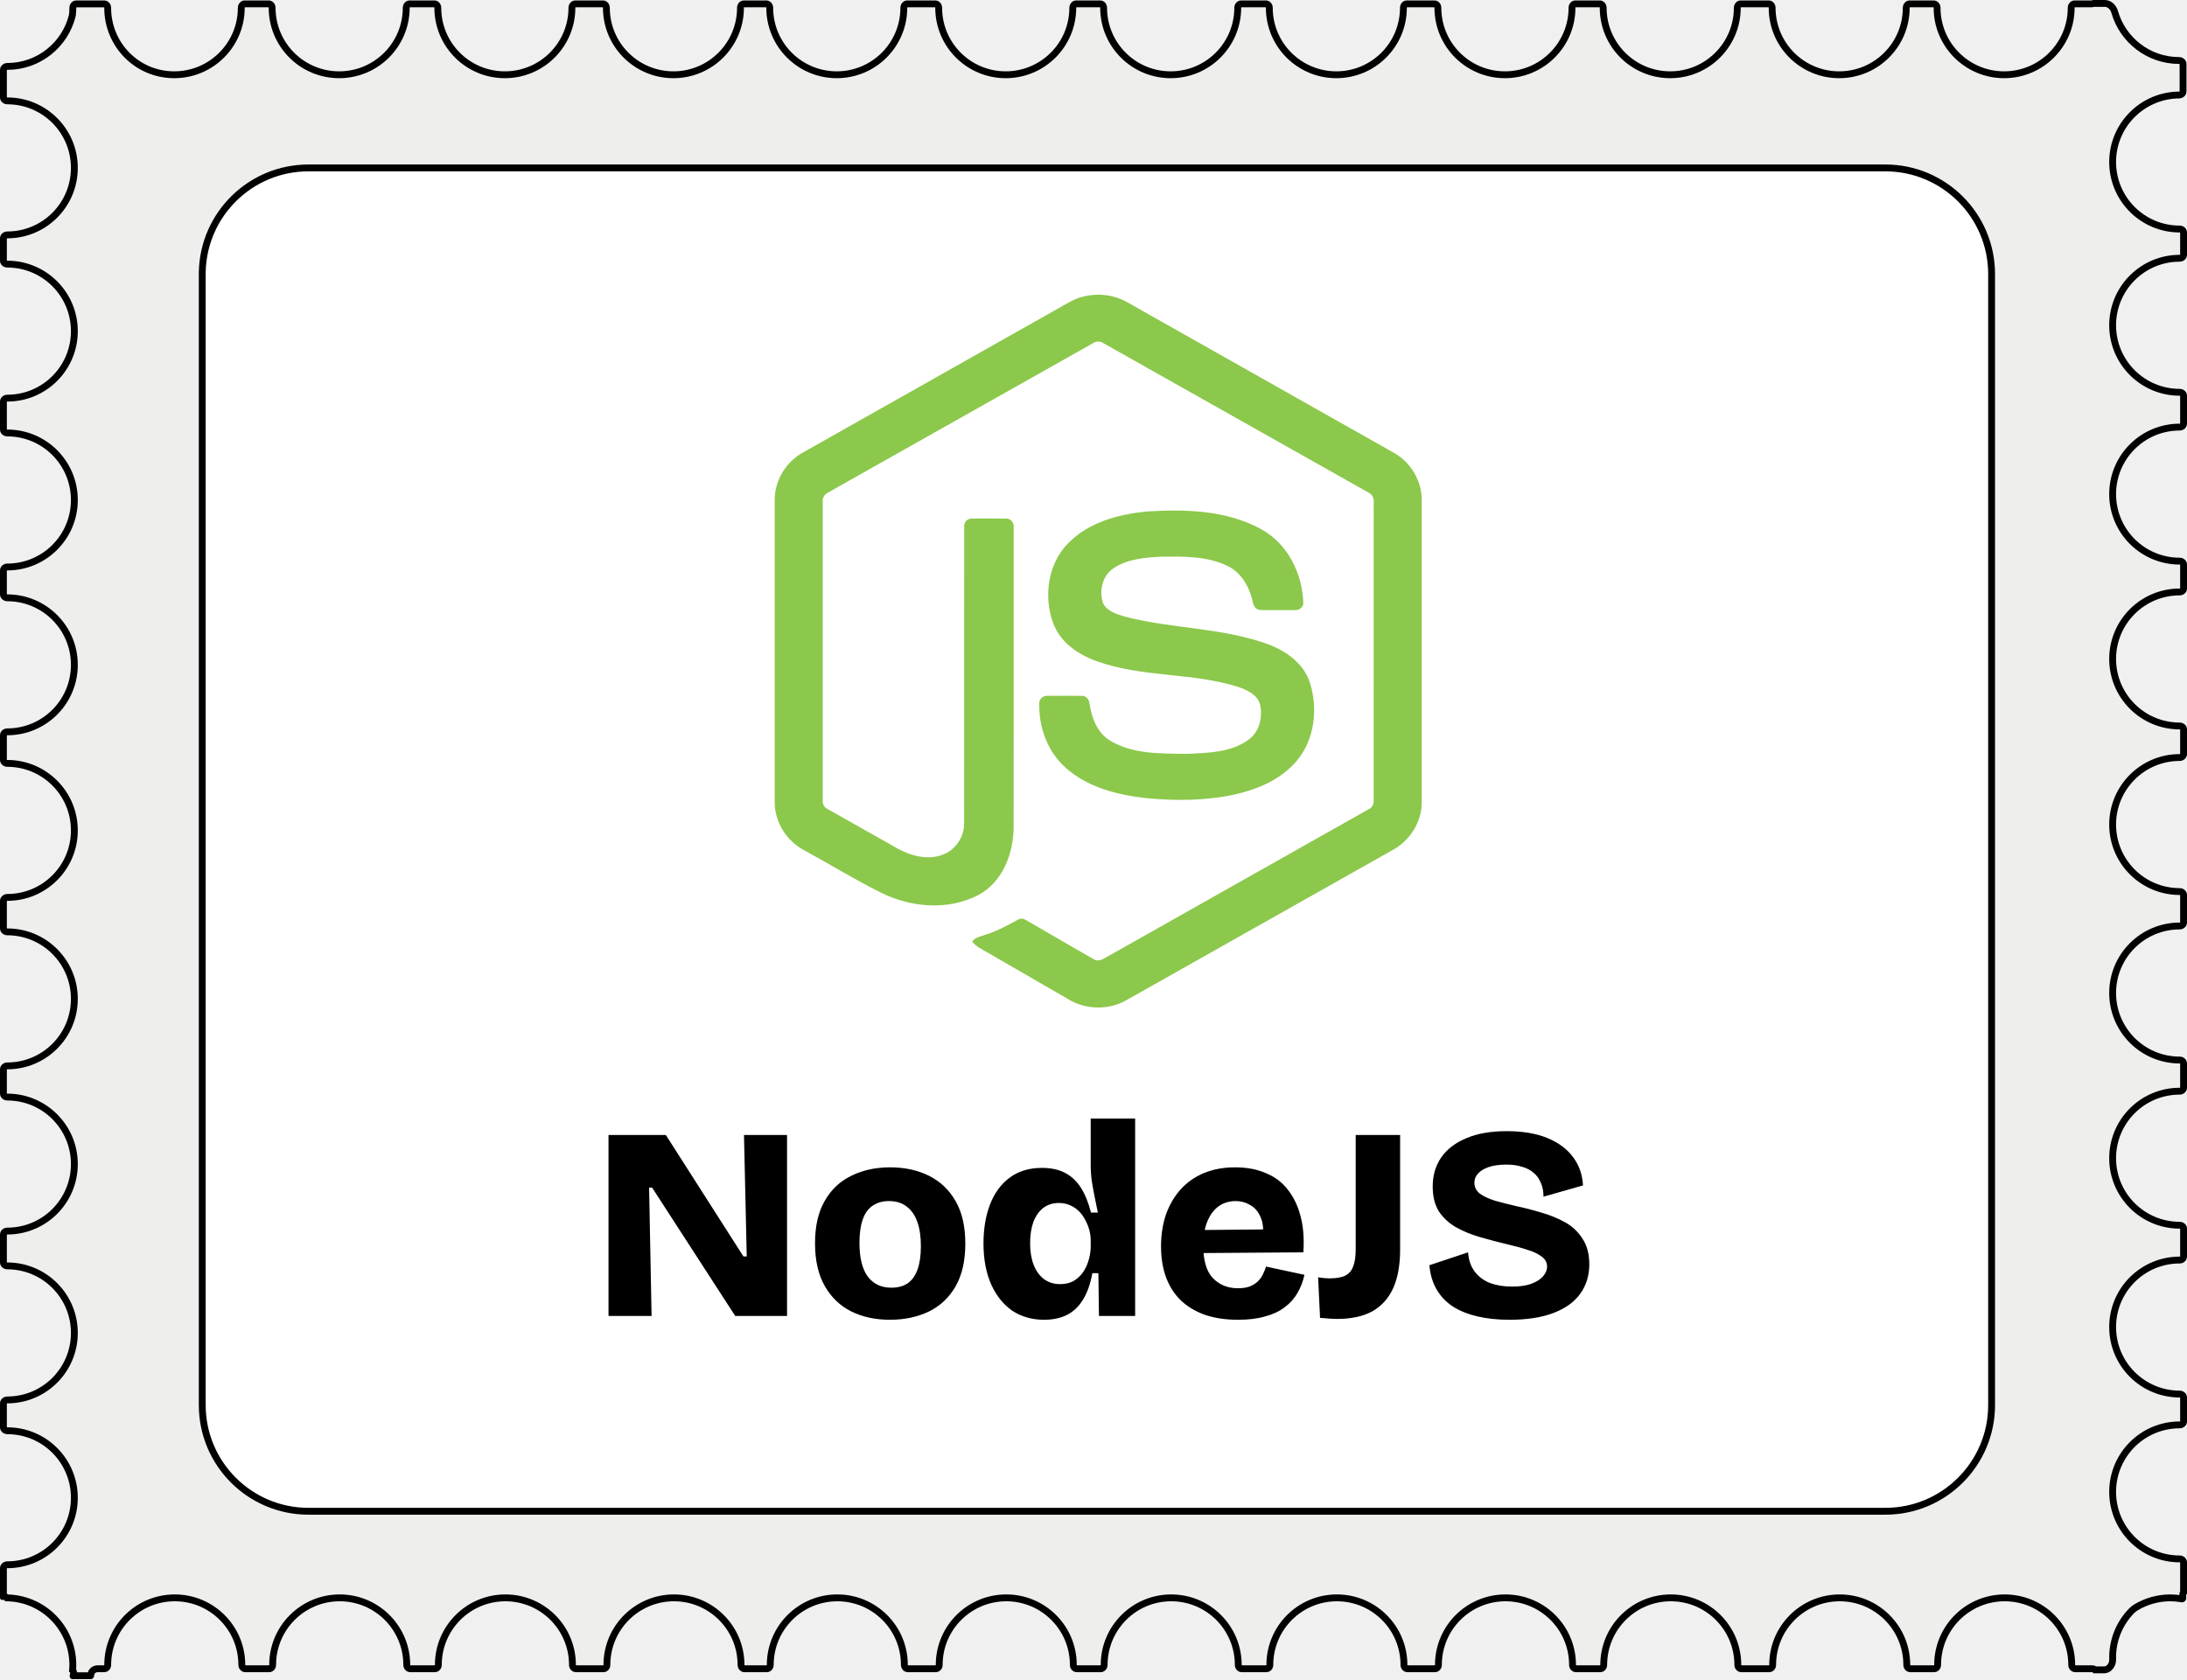
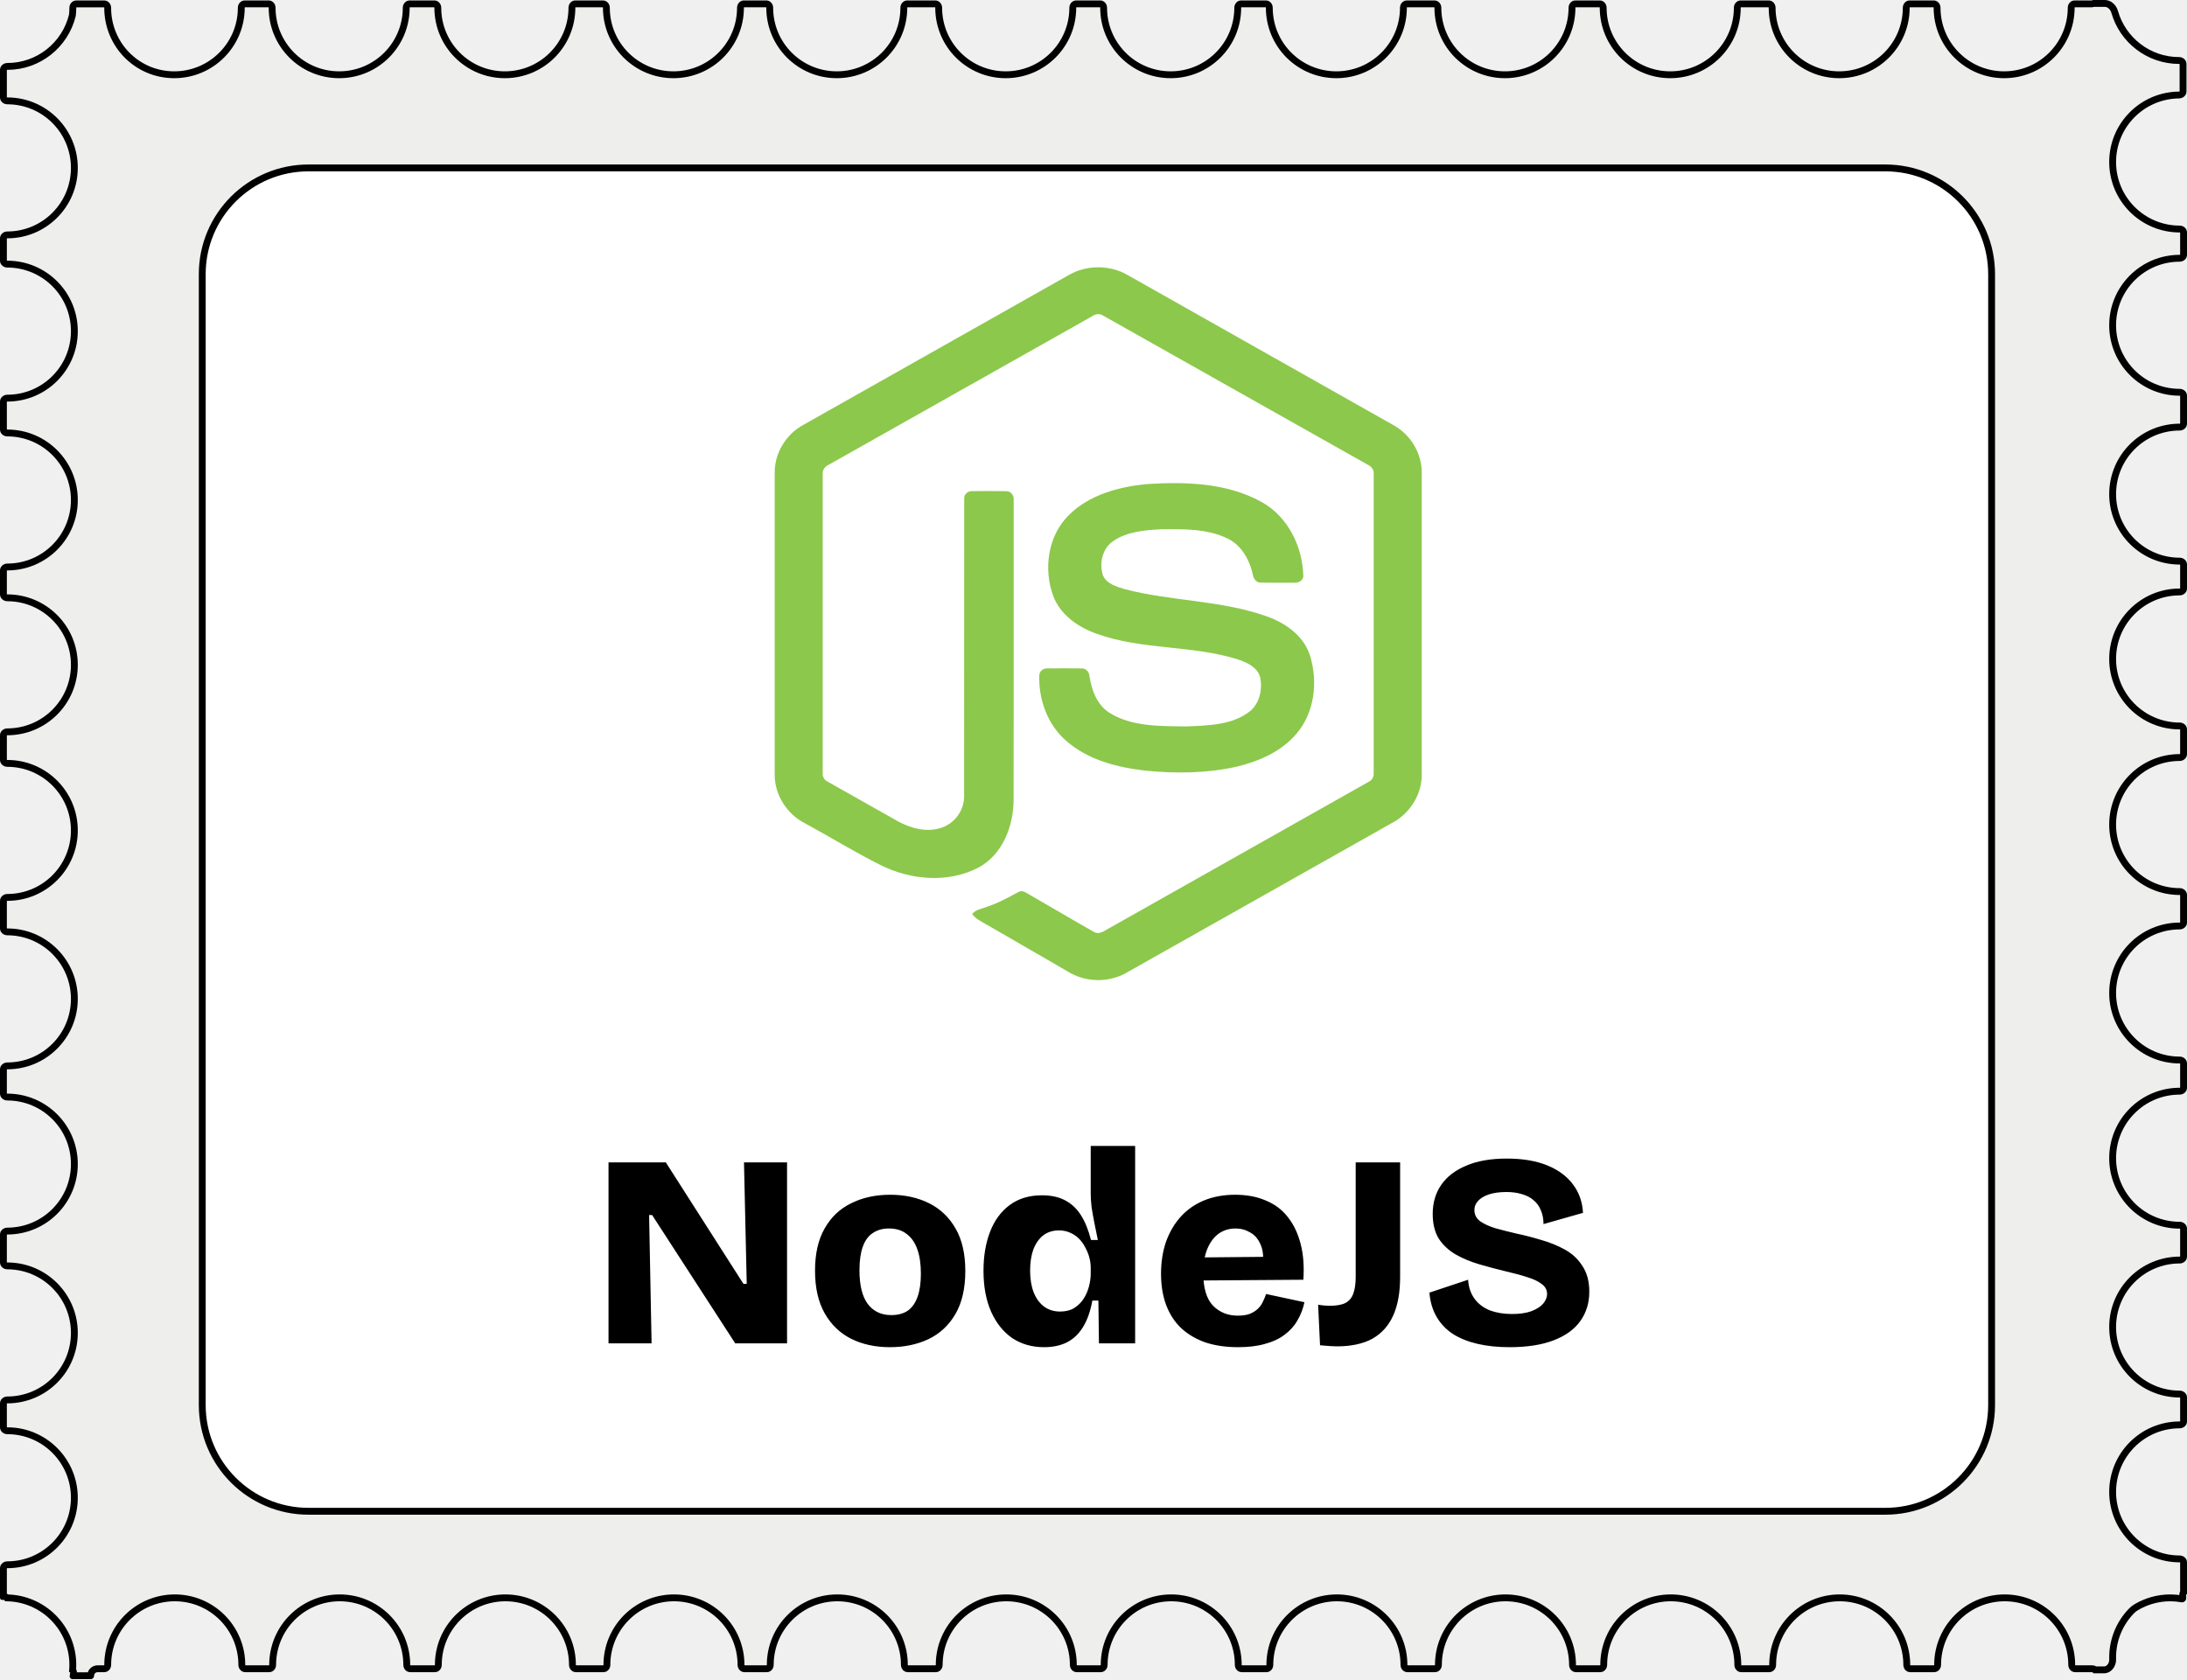
<svg xmlns="http://www.w3.org/2000/svg" width="319" height="245" viewBox="0 0 319 245" fill="none">
  <g clip-path="url(#clip0_63_37)">
    <mask id="mask0_63_37" style="mask-type:luminance" maskUnits="userSpaceOnUse" x="0" y="0" width="319" height="245">
      <path d="M317.857 14.353C318.427 14.353 318.923 13.919 318.923 13.348V9.332C318.923 8.762 318.427 8.328 317.857 8.328C313.612 8.328 310.035 5.479 308.929 1.593C308.676 0.706 307.922 0 306.999 0H305.234C305.216 0 305.201 0.014 305.201 0.032C305.201 0.05 305.187 0.064 305.169 0.064H302.612C302.041 0.064 301.608 0.56 301.608 1.13C301.608 6.252 297.455 10.408 292.327 10.408C287.199 10.408 283.046 6.257 283.046 1.13C283.046 0.56 282.612 0.064 282.043 0.064H278.552C277.982 0.064 277.548 0.56 277.548 1.13C277.548 6.252 273.396 10.408 268.268 10.408C263.14 10.408 258.987 6.257 258.987 1.13C258.987 0.56 258.553 0.064 257.983 0.064H253.908C253.338 0.064 252.905 0.56 252.905 1.13C252.905 6.252 248.752 10.408 243.624 10.408C238.496 10.408 234.343 6.257 234.343 1.13C234.343 0.56 233.909 0.064 233.339 0.064H229.797C229.227 0.064 228.794 0.56 228.794 1.13C228.794 6.252 224.641 10.408 219.513 10.408C214.385 10.408 210.232 6.257 210.232 1.13C210.232 0.56 209.798 0.064 209.228 0.064H205.209C204.639 0.064 204.206 0.56 204.206 1.13C204.206 6.252 200.053 10.408 194.925 10.408C189.797 10.408 185.644 6.257 185.644 1.13C185.644 0.56 185.21 0.064 184.64 0.064H181.042C180.472 0.064 180.039 0.56 180.039 1.13C180.039 6.252 175.886 10.408 170.758 10.408C165.63 10.408 161.477 6.257 161.477 1.13C161.477 0.56 161.043 0.064 160.474 0.064H156.983C156.413 0.064 155.979 0.56 155.979 1.13C155.979 6.252 151.827 10.408 146.699 10.408C141.57 10.408 137.418 6.257 137.418 1.13C137.418 0.56 136.984 0.064 136.414 0.064H132.339C131.769 0.064 131.335 0.56 131.335 1.13C131.335 6.252 127.183 10.408 122.055 10.408C116.927 10.408 112.774 6.257 112.774 1.13C112.774 0.56 112.34 0.064 111.77 0.064H108.512C107.942 0.064 107.508 0.56 107.508 1.13C107.508 6.252 103.356 10.408 98.228 10.408C93.099 10.408 88.947 6.257 88.947 1.13C88.947 0.56 88.513 0.064 87.943 0.064H83.924C83.354 0.064 82.92 0.56 82.92 1.13C82.92 6.252 78.768 10.408 73.639 10.408C68.511 10.408 64.359 6.257 64.359 1.13C64.359 0.56 63.925 0.064 63.355 0.064H59.757C59.187 0.064 58.753 0.56 58.753 1.13C58.753 6.252 54.601 10.408 49.473 10.408C44.344 10.408 40.192 6.257 40.192 1.13C40.192 0.56 39.758 0.064 39.188 0.064H35.698C35.128 0.064 34.694 0.56 34.694 1.13C34.694 6.252 30.542 10.408 25.413 10.408C20.285 10.408 16.206 6.261 16.206 1.134C16.206 0.565 15.772 0.069 15.202 0.069H11.127C10.557 0.069 10.123 0.564 10.123 1.134C10.123 1.495 10.102 1.818 10.063 2.153C9.061 6.192 5.416 9.192 1.066 9.192C0.496 9.192 0 9.626 0 10.196V14.212C0 14.783 0.496 15.216 1.066 15.216C6.19 15.216 10.347 19.367 10.347 24.494C10.347 29.62 6.194 33.772 1.066 33.772C0.496 33.772 0 34.206 0 34.776V38.032C0 38.602 0.496 39.036 1.066 39.036C6.19 39.036 10.347 43.187 10.347 48.313C10.347 53.44 6.194 57.591 1.066 57.591C0.496 57.591 0 58.025 0 58.595V62.667C0 63.238 0.496 63.672 1.066 63.672C6.19 63.672 10.347 67.823 10.347 72.949C10.347 78.076 6.194 82.227 1.066 82.227C0.496 82.227 0 82.661 0 83.231V86.719C0 87.289 0.496 87.723 1.066 87.723C6.19 87.723 10.347 91.874 10.347 97.001C10.347 102.127 6.194 106.278 1.066 106.278C0.496 106.278 0 106.712 0 107.282V110.878C0 111.448 0.496 111.882 1.066 111.882C6.19 111.882 10.347 116.033 10.347 121.159C10.347 126.286 6.194 130.437 1.066 130.437C0.496 130.437 0 130.871 0 131.441V135.457C0 136.028 0.496 136.462 1.066 136.462C6.19 136.462 10.347 140.613 10.347 145.739C10.347 150.866 6.194 155.017 1.066 155.017C0.496 155.017 0 155.451 0 156.021V159.56C0 160.131 0.496 160.565 1.066 160.565C6.19 160.565 10.347 164.716 10.347 169.842C10.347 174.969 6.194 179.12 1.066 179.12C0.496 179.12 0 179.554 0 180.124V184.196C0 184.766 0.496 185.2 1.066 185.2C6.19 185.2 10.347 189.351 10.347 194.478C10.347 199.604 6.194 203.756 1.066 203.756C0.496 203.756 0 204.19 0 204.76V208.248C0 208.818 0.496 209.252 1.066 209.252C6.19 209.252 10.347 213.403 10.347 218.529C10.347 223.656 6.194 227.807 1.066 227.807C0.496 227.807 0 228.241 0 228.811V233.119C0 233.309 0.165 233.456 0.354 233.442C0.427 233.436 0.5 233.432 0.572 233.428C0.633 233.425 0.683 233.474 0.683 233.535C0.683 233.594 0.732 233.641 0.791 233.636C0.808 233.635 0.825 233.634 0.843 233.634C5.966 233.634 10.123 237.785 10.123 242.912C10.123 243.24 10.102 243.565 10.069 243.883C10.064 243.933 10.103 243.977 10.154 243.977C10.206 243.977 10.245 244.023 10.237 244.075C10.217 244.206 10.195 244.335 10.17 244.464C10.117 244.737 10.321 245 10.599 245H13.214C13.496 245 13.726 244.771 13.726 244.489C13.726 244.206 13.954 243.977 14.237 243.977H15.206C15.776 243.977 16.21 243.482 16.21 242.912C16.21 237.789 20.363 233.634 25.491 233.634C30.619 233.634 34.772 237.785 34.772 242.912C34.772 243.481 35.205 243.977 35.775 243.977H39.266C39.836 243.977 40.269 243.482 40.269 242.912C40.269 237.789 44.422 233.634 49.55 233.634C54.678 233.634 58.831 237.785 58.831 242.912C58.831 243.481 59.265 243.977 59.834 243.977H63.432C64.003 243.977 64.436 243.482 64.436 242.912C64.436 237.789 68.589 233.634 73.717 233.634C78.845 233.634 82.998 237.785 82.998 242.912C82.998 243.481 83.431 243.977 84.001 243.977H88.02C88.591 243.977 89.024 243.482 89.024 242.912C89.024 237.789 93.177 233.634 98.305 233.634C103.433 233.634 107.586 237.785 107.586 242.912C107.586 243.481 108.02 243.977 108.589 243.977H111.848C112.418 243.977 112.851 243.482 112.851 242.912C112.851 237.789 117.004 233.634 122.132 233.634C127.26 233.634 131.413 237.785 131.413 242.912C131.413 243.481 131.847 243.977 132.417 243.977H136.492C137.062 243.977 137.495 243.482 137.495 242.912C137.495 237.789 141.648 233.634 146.776 233.634C151.904 233.634 156.057 237.785 156.057 242.912C156.057 243.481 156.491 243.977 157.061 243.977H160.551C161.121 243.977 161.555 243.482 161.555 242.912C161.555 237.789 165.707 233.634 170.835 233.634C175.964 233.634 180.116 237.785 180.116 242.912C180.116 243.481 180.55 243.977 181.12 243.977H184.718C185.288 243.977 185.722 243.482 185.722 242.912C185.722 237.789 189.874 233.634 195.002 233.634C200.13 233.634 204.283 237.785 204.283 242.912C204.283 243.481 204.717 243.977 205.287 243.977H209.306C209.876 243.977 210.31 243.482 210.31 242.912C210.31 237.789 214.462 233.634 219.59 233.634C224.719 233.634 228.871 237.785 228.871 242.912C228.871 243.481 229.305 243.977 229.875 243.977H233.417C233.987 243.977 234.421 243.482 234.421 242.912C234.421 237.789 238.573 233.634 243.701 233.634C248.829 233.634 252.982 237.785 252.982 242.912C252.982 243.481 253.416 243.977 253.986 243.977H258.061C258.631 243.977 259.064 243.482 259.064 242.912C259.064 237.789 263.217 233.634 268.345 233.634C273.473 233.634 277.626 237.785 277.626 242.912C277.626 243.481 278.06 243.977 278.63 243.977H282.12C282.69 243.977 283.124 243.482 283.124 242.912C283.124 237.789 287.276 233.634 292.404 233.634C297.533 233.634 301.685 237.785 301.685 242.912C301.685 243.481 302.119 243.977 302.689 243.977H305.197C305.242 243.977 305.279 244.014 305.279 244.059C305.279 244.104 305.315 244.141 305.36 244.141H306.885C307.934 244.141 308.69 243.145 308.657 242.097C308.655 242.008 308.653 241.918 308.653 241.829C308.653 239.326 309.647 237.063 311.257 235.395C311.432 235.215 311.629 235.059 311.845 234.931C313.229 234.111 314.841 233.634 316.567 233.634C317.108 233.634 317.635 233.685 318.15 233.777C318.523 233.843 318.88 233.567 318.88 233.188V232.664C318.88 232.633 318.905 232.607 318.936 232.611C318.97 232.616 319 232.59 319 232.556V227.956C319 227.386 318.504 226.952 317.934 226.952C312.81 226.952 308.653 222.801 308.653 217.674C308.653 212.548 312.806 208.397 317.934 208.397C318.504 208.397 319 207.962 319 207.392V203.905C319 203.334 318.504 202.9 317.934 202.9C312.81 202.9 308.653 198.749 308.653 193.623C308.653 188.496 312.806 184.345 317.934 184.345C318.504 184.345 319 183.911 319 183.341V179.269C319 178.698 318.504 178.265 317.934 178.265C312.81 178.265 308.653 174.114 308.653 168.987C308.653 163.86 312.806 159.709 317.934 159.709C318.504 159.709 319 159.275 319 158.705V155.166C319 154.596 318.504 154.162 317.934 154.162C312.81 154.162 308.653 150.011 308.653 144.884C308.653 139.758 312.806 135.606 317.934 135.606C318.504 135.606 319 135.172 319 134.602V130.586C319 130.016 318.504 129.582 317.934 129.582C312.81 129.582 308.653 125.431 308.653 120.304C308.653 115.178 312.806 111.026 317.934 111.026C318.504 111.026 319 110.592 319 110.022V106.427C319 105.857 318.504 105.423 317.934 105.423C312.81 105.423 308.653 101.272 308.653 96.145C308.653 91.019 312.806 86.868 317.934 86.868C318.504 86.868 319 86.434 319 85.864V82.376C319 81.805 318.504 81.372 317.934 81.372C312.81 81.372 308.653 77.221 308.653 72.094C308.653 66.967 312.806 62.816 317.934 62.816C318.504 62.816 319 62.382 319 61.812V57.74C319 57.17 318.504 56.736 317.934 56.736C312.81 56.736 308.653 52.585 308.653 47.458C308.653 42.332 312.806 38.181 317.934 38.181C318.504 38.181 319 37.746 319 37.176V33.921C319 33.35 318.504 32.916 317.934 32.916C312.81 32.916 308.653 28.765 308.653 23.639C308.653 18.512 312.806 14.361 317.934 14.361L317.857 14.353Z" fill="white" />
    </mask>
    <g mask="url(#mask0_63_37)">
      <path d="M317.857 14.353C318.427 14.353 318.923 13.919 318.923 13.348V9.332C318.923 8.762 318.427 8.328 317.857 8.328C313.612 8.328 310.035 5.479 308.929 1.593C308.676 0.706 307.922 0 306.999 0H305.234C305.216 0 305.201 0.014 305.201 0.032C305.201 0.05 305.187 0.064 305.169 0.064H302.612C302.041 0.064 301.608 0.56 301.608 1.13C301.608 6.252 297.455 10.408 292.327 10.408C287.199 10.408 283.046 6.257 283.046 1.13C283.046 0.56 282.612 0.064 282.043 0.064H278.552C277.982 0.064 277.548 0.56 277.548 1.13C277.548 6.252 273.396 10.408 268.268 10.408C263.14 10.408 258.987 6.257 258.987 1.13C258.987 0.56 258.553 0.064 257.983 0.064H253.908C253.338 0.064 252.905 0.56 252.905 1.13C252.905 6.252 248.752 10.408 243.624 10.408C238.496 10.408 234.343 6.257 234.343 1.13C234.343 0.56 233.909 0.064 233.339 0.064H229.797C229.227 0.064 228.794 0.56 228.794 1.13C228.794 6.252 224.641 10.408 219.513 10.408C214.385 10.408 210.232 6.257 210.232 1.13C210.232 0.56 209.798 0.064 209.228 0.064H205.209C204.639 0.064 204.206 0.56 204.206 1.13C204.206 6.252 200.053 10.408 194.925 10.408C189.797 10.408 185.644 6.257 185.644 1.13C185.644 0.56 185.21 0.064 184.64 0.064H181.042C180.472 0.064 180.039 0.56 180.039 1.13C180.039 6.252 175.886 10.408 170.758 10.408C165.63 10.408 161.477 6.257 161.477 1.13C161.477 0.56 161.043 0.064 160.474 0.064H156.983C156.413 0.064 155.979 0.56 155.979 1.13C155.979 6.252 151.827 10.408 146.699 10.408C141.57 10.408 137.418 6.257 137.418 1.13C137.418 0.56 136.984 0.064 136.414 0.064H132.339C131.769 0.064 131.335 0.56 131.335 1.13C131.335 6.252 127.183 10.408 122.055 10.408C116.927 10.408 112.774 6.257 112.774 1.13C112.774 0.56 112.34 0.064 111.77 0.064H108.512C107.942 0.064 107.508 0.56 107.508 1.13C107.508 6.252 103.356 10.408 98.228 10.408C93.099 10.408 88.947 6.257 88.947 1.13C88.947 0.56 88.513 0.064 87.943 0.064H83.924C83.354 0.064 82.92 0.56 82.92 1.13C82.92 6.252 78.768 10.408 73.639 10.408C68.511 10.408 64.359 6.257 64.359 1.13C64.359 0.56 63.925 0.064 63.355 0.064H59.757C59.187 0.064 58.753 0.56 58.753 1.13C58.753 6.252 54.601 10.408 49.473 10.408C44.344 10.408 40.192 6.257 40.192 1.13C40.192 0.56 39.758 0.064 39.188 0.064H35.698C35.128 0.064 34.694 0.56 34.694 1.13C34.694 6.252 30.542 10.408 25.413 10.408C20.285 10.408 16.206 6.261 16.206 1.134C16.206 0.565 15.772 0.069 15.202 0.069H11.127C10.557 0.069 10.123 0.564 10.123 1.134C10.123 1.495 10.102 1.818 10.063 2.153C9.061 6.192 5.416 9.192 1.066 9.192C0.496 9.192 0 9.626 0 10.196V14.212C0 14.783 0.496 15.216 1.066 15.216C6.19 15.216 10.347 19.367 10.347 24.494C10.347 29.62 6.194 33.772 1.066 33.772C0.496 33.772 0 34.206 0 34.776V38.032C0 38.602 0.496 39.036 1.066 39.036C6.19 39.036 10.347 43.187 10.347 48.313C10.347 53.44 6.194 57.591 1.066 57.591C0.496 57.591 0 58.025 0 58.595V62.667C0 63.238 0.496 63.672 1.066 63.672C6.19 63.672 10.347 67.823 10.347 72.949C10.347 78.076 6.194 82.227 1.066 82.227C0.496 82.227 0 82.661 0 83.231V86.719C0 87.289 0.496 87.723 1.066 87.723C6.19 87.723 10.347 91.874 10.347 97.001C10.347 102.127 6.194 106.278 1.066 106.278C0.496 106.278 0 106.712 0 107.282V110.878C0 111.448 0.496 111.882 1.066 111.882C6.19 111.882 10.347 116.033 10.347 121.159C10.347 126.286 6.194 130.437 1.066 130.437C0.496 130.437 0 130.871 0 131.441V135.457C0 136.028 0.496 136.462 1.066 136.462C6.19 136.462 10.347 140.613 10.347 145.739C10.347 150.866 6.194 155.017 1.066 155.017C0.496 155.017 0 155.451 0 156.021V159.56C0 160.131 0.496 160.565 1.066 160.565C6.19 160.565 10.347 164.716 10.347 169.842C10.347 174.969 6.194 179.12 1.066 179.12C0.496 179.12 0 179.554 0 180.124V184.196C0 184.766 0.496 185.2 1.066 185.2C6.19 185.2 10.347 189.351 10.347 194.478C10.347 199.604 6.194 203.756 1.066 203.756C0.496 203.756 0 204.19 0 204.76V208.248C0 208.818 0.496 209.252 1.066 209.252C6.19 209.252 10.347 213.403 10.347 218.529C10.347 223.656 6.194 227.807 1.066 227.807C0.496 227.807 0 228.241 0 228.811V233.119C0 233.309 0.165 233.456 0.354 233.442C0.427 233.436 0.5 233.432 0.572 233.428C0.633 233.425 0.683 233.474 0.683 233.535C0.683 233.594 0.732 233.641 0.791 233.636C0.808 233.635 0.825 233.634 0.843 233.634C5.966 233.634 10.123 237.785 10.123 242.912C10.123 243.24 10.102 243.565 10.069 243.883C10.064 243.933 10.103 243.977 10.154 243.977C10.206 243.977 10.245 244.023 10.237 244.075C10.217 244.206 10.195 244.335 10.17 244.464C10.117 244.737 10.321 245 10.599 245H13.214C13.496 245 13.726 244.771 13.726 244.489C13.726 244.206 13.954 243.977 14.237 243.977H15.206C15.776 243.977 16.21 243.482 16.21 242.912C16.21 237.789 20.363 233.634 25.491 233.634C30.619 233.634 34.772 237.785 34.772 242.912C34.772 243.481 35.205 243.977 35.775 243.977H39.266C39.836 243.977 40.269 243.482 40.269 242.912C40.269 237.789 44.422 233.634 49.55 233.634C54.678 233.634 58.831 237.785 58.831 242.912C58.831 243.481 59.265 243.977 59.834 243.977H63.432C64.003 243.977 64.436 243.482 64.436 242.912C64.436 237.789 68.589 233.634 73.717 233.634C78.845 233.634 82.998 237.785 82.998 242.912C82.998 243.481 83.431 243.977 84.001 243.977H88.02C88.591 243.977 89.024 243.482 89.024 242.912C89.024 237.789 93.177 233.634 98.305 233.634C103.433 233.634 107.586 237.785 107.586 242.912C107.586 243.481 108.02 243.977 108.589 243.977H111.848C112.418 243.977 112.851 243.482 112.851 242.912C112.851 237.789 117.004 233.634 122.132 233.634C127.26 233.634 131.413 237.785 131.413 242.912C131.413 243.481 131.847 243.977 132.417 243.977H136.492C137.062 243.977 137.495 243.482 137.495 242.912C137.495 237.789 141.648 233.634 146.776 233.634C151.904 233.634 156.057 237.785 156.057 242.912C156.057 243.481 156.491 243.977 157.061 243.977H160.551C161.121 243.977 161.555 243.482 161.555 242.912C161.555 237.789 165.707 233.634 170.835 233.634C175.964 233.634 180.116 237.785 180.116 242.912C180.116 243.481 180.55 243.977 181.12 243.977H184.718C185.288 243.977 185.722 243.482 185.722 242.912C185.722 237.789 189.874 233.634 195.002 233.634C200.13 233.634 204.283 237.785 204.283 242.912C204.283 243.481 204.717 243.977 205.287 243.977H209.306C209.876 243.977 210.31 243.482 210.31 242.912C210.31 237.789 214.462 233.634 219.59 233.634C224.719 233.634 228.871 237.785 228.871 242.912C228.871 243.481 229.305 243.977 229.875 243.977H233.417C233.987 243.977 234.421 243.482 234.421 242.912C234.421 237.789 238.573 233.634 243.701 233.634C248.829 233.634 252.982 237.785 252.982 242.912C252.982 243.481 253.416 243.977 253.986 243.977H258.061C258.631 243.977 259.064 243.482 259.064 242.912C259.064 237.789 263.217 233.634 268.345 233.634C273.473 233.634 277.626 237.785 277.626 242.912C277.626 243.481 278.06 243.977 278.63 243.977H282.12C282.69 243.977 283.124 243.482 283.124 242.912C283.124 237.789 287.276 233.634 292.404 233.634C297.533 233.634 301.685 237.785 301.685 242.912C301.685 243.481 302.119 243.977 302.689 243.977H305.197C305.242 243.977 305.279 244.014 305.279 244.059C305.279 244.104 305.315 244.141 305.36 244.141H306.885C307.934 244.141 308.69 243.145 308.657 242.097C308.655 242.008 308.653 241.918 308.653 241.829C308.653 239.326 309.647 237.063 311.257 235.395C311.432 235.215 311.629 235.059 311.845 234.931C313.229 234.111 314.841 233.634 316.567 233.634C317.108 233.634 317.635 233.685 318.15 233.777C318.523 233.843 318.88 233.567 318.88 233.188V232.664C318.88 232.633 318.905 232.607 318.936 232.611C318.97 232.616 319 232.59 319 232.556V227.956C319 227.386 318.504 226.952 317.934 226.952C312.81 226.952 308.653 222.801 308.653 217.674C308.653 212.548 312.806 208.397 317.934 208.397C318.504 208.397 319 207.962 319 207.392V203.905C319 203.334 318.504 202.9 317.934 202.9C312.81 202.9 308.653 198.749 308.653 193.623C308.653 188.496 312.806 184.345 317.934 184.345C318.504 184.345 319 183.911 319 183.341V179.269C319 178.698 318.504 178.265 317.934 178.265C312.81 178.265 308.653 174.114 308.653 168.987C308.653 163.86 312.806 159.709 317.934 159.709C318.504 159.709 319 159.275 319 158.705V155.166C319 154.596 318.504 154.162 317.934 154.162C312.81 154.162 308.653 150.011 308.653 144.884C308.653 139.758 312.806 135.606 317.934 135.606C318.504 135.606 319 135.172 319 134.602V130.586C319 130.016 318.504 129.582 317.934 129.582C312.81 129.582 308.653 125.431 308.653 120.304C308.653 115.178 312.806 111.026 317.934 111.026C318.504 111.026 319 110.592 319 110.022V106.427C319 105.857 318.504 105.423 317.934 105.423C312.81 105.423 308.653 101.272 308.653 96.145C308.653 91.019 312.806 86.868 317.934 86.868C318.504 86.868 319 86.434 319 85.864V82.376C319 81.805 318.504 81.372 317.934 81.372C312.81 81.372 308.653 77.221 308.653 72.094C308.653 66.967 312.806 62.816 317.934 62.816C318.504 62.816 319 62.382 319 61.812V57.74C319 57.17 318.504 56.736 317.934 56.736C312.81 56.736 308.653 52.585 308.653 47.458C308.653 42.332 312.806 38.181 317.934 38.181C318.504 38.181 319 37.746 319 37.176V33.921C319 33.35 318.504 32.916 317.934 32.916C312.81 32.916 308.653 28.765 308.653 23.639C308.653 18.512 312.806 14.361 317.934 14.361L317.857 14.353Z" fill="#EEEEEC" stroke="black" stroke-width="2" />
    </g>
-     <path d="M45 24.5H275C283.56 24.5 290.5 31.44 290.5 40V205C290.5 213.56 283.56 220.5 275 220.5H45C36.44 220.5 29.5 213.56 29.5 205V40L29.505 39.6C29.717 31.224 36.574 24.5 45 24.5Z" fill="white" stroke="black" />
-     <path d="M155.93 44.109C158.508 42.633 161.867 42.627 164.444 44.109C177.406 51.434 190.372 58.747 203.332 66.075C205.769 67.448 207.4 70.161 207.375 72.97V117.036C207.393 119.961 205.602 122.738 203.03 124.08C190.11 131.364 177.198 138.657 164.28 145.941C161.648 147.446 158.222 147.33 155.672 145.702C151.799 143.456 147.919 141.222 144.045 138.979C143.254 138.507 142.362 138.131 141.803 137.364C142.297 136.698 143.18 136.615 143.898 136.324C145.515 135.81 147 134.985 148.485 134.184C148.861 133.927 149.319 134.026 149.679 134.256C152.991 136.155 156.274 138.109 159.597 139.99C160.306 140.399 161.024 139.856 161.63 139.518C174.308 132.352 187.002 125.214 199.678 118.046C200.147 117.821 200.407 117.322 200.369 116.808C200.378 102.271 200.371 87.732 200.373 73.196C200.427 72.612 200.089 72.075 199.561 71.837C186.687 64.586 173.818 57.324 160.946 50.072C160.723 49.919 160.459 49.836 160.188 49.836C159.917 49.836 159.653 49.917 159.43 50.07C146.557 57.324 133.691 64.593 120.819 71.843C120.293 72.082 119.94 72.61 120.002 73.196C120.005 87.732 120.002 102.271 120.002 116.81C119.98 117.061 120.035 117.313 120.16 117.531C120.285 117.75 120.475 117.925 120.702 118.033C124.137 119.981 127.577 121.915 131.014 123.857C132.951 124.899 135.328 125.518 137.462 124.72C139.345 124.044 140.664 122.123 140.628 120.124C140.646 105.673 140.62 91.219 140.642 76.769C140.595 76.128 141.203 75.598 141.827 75.658C143.478 75.647 145.13 75.636 146.781 75.663C147.47 75.647 147.944 76.338 147.859 76.984C147.852 91.527 147.876 106.071 147.848 120.614C147.852 124.49 146.26 128.707 142.675 130.603C138.258 132.891 132.799 132.406 128.436 130.212C124.658 128.327 121.054 126.102 117.343 124.082C114.765 122.748 112.982 119.959 113 117.036V72.97C112.973 70.103 114.669 67.341 117.182 65.988C130.099 58.698 143.015 51.403 155.93 44.109Z" fill="#8CC84B" />
-     <path d="M167.199 74.634C172.832 74.272 178.864 74.419 183.933 77.195C187.858 79.322 190.035 83.785 190.104 88.146C189.994 88.734 189.379 89.059 188.818 89.018C187.183 89.016 185.548 89.04 183.914 89.007C183.22 89.034 182.817 88.394 182.73 87.781C182.261 85.695 181.123 83.629 179.159 82.622C176.144 81.113 172.649 81.189 169.361 81.22C166.962 81.348 164.381 81.555 162.348 82.967C160.787 84.036 160.313 86.194 160.87 87.931C161.395 89.179 162.836 89.582 164.014 89.953C170.804 91.729 177.998 91.552 184.658 93.889C187.415 94.842 190.113 96.694 191.057 99.581C192.291 103.45 191.75 108.075 188.997 111.181C186.765 113.737 183.513 115.128 180.27 115.884C175.956 116.846 171.479 116.87 167.098 116.443C162.979 115.973 158.692 114.891 155.511 112.084C152.792 109.723 151.464 106.044 151.596 102.493C151.627 101.893 152.224 101.475 152.799 101.524C154.445 101.511 156.091 101.506 157.737 101.526C158.394 101.479 158.882 102.047 158.915 102.667C159.219 104.655 159.966 106.741 161.7 107.92C165.045 110.078 169.243 109.931 173.074 109.991C176.247 109.85 179.81 109.808 182.4 107.71C183.766 106.514 184.171 104.512 183.801 102.79C183.401 101.336 181.881 100.659 180.575 100.216C173.872 98.096 166.597 98.865 159.96 96.467C157.265 95.515 154.659 93.715 153.624 90.946C152.179 87.028 152.841 82.182 155.883 79.18C158.848 76.195 163.129 75.046 167.199 74.634Z" fill="#8CC84B" />
-     <path d="M88.76 192V165.6H97.12L108.44 183.32H108.92L108.52 165.6H114.8V192H107.24L95.12 173.28H94.68L95.04 192H88.76ZM129.802 192.56C127.668 192.56 125.775 192.147 124.122 191.32C122.495 190.493 121.215 189.253 120.282 187.6C119.348 185.947 118.882 183.88 118.882 181.4C118.882 178.92 119.348 176.867 120.282 175.24C121.215 173.587 122.508 172.36 124.162 171.56C125.815 170.733 127.708 170.32 129.842 170.32C131.975 170.32 133.868 170.733 135.522 171.56C137.175 172.387 138.468 173.627 139.402 175.28C140.335 176.907 140.802 178.96 140.802 181.44C140.802 183.973 140.322 186.067 139.362 187.72C138.402 189.373 137.082 190.6 135.402 191.4C133.748 192.173 131.882 192.56 129.802 192.56ZM130.002 187.88C130.962 187.88 131.762 187.667 132.402 187.24C133.042 186.787 133.522 186.107 133.842 185.2C134.162 184.293 134.322 183.173 134.322 181.84C134.322 180.427 134.148 179.24 133.802 178.28C133.455 177.293 132.935 176.547 132.242 176.04C131.575 175.507 130.708 175.24 129.642 175.24C128.735 175.24 127.948 175.467 127.282 175.92C126.642 176.347 126.162 177.013 125.842 177.92C125.522 178.827 125.362 179.96 125.362 181.32C125.362 183.507 125.762 185.147 126.562 186.24C127.388 187.333 128.535 187.88 130.002 187.88ZM152.294 192.56C150.534 192.56 148.987 192.12 147.654 191.24C146.347 190.333 145.32 189.053 144.574 187.4C143.827 185.72 143.454 183.72 143.454 181.4C143.454 179.267 143.774 177.373 144.414 175.72C145.054 174.067 146 172.773 147.254 171.84C148.534 170.88 150.107 170.4 151.974 170.4C153.307 170.4 154.427 170.64 155.334 171.12C156.267 171.6 157.04 172.32 157.654 173.28C158.267 174.24 158.76 175.453 159.134 176.92H160.134C159.947 176.013 159.774 175.16 159.614 174.36C159.454 173.533 159.32 172.773 159.214 172.08C159.134 171.36 159.094 170.733 159.094 170.2V163.2H165.574V181.68V192H160.294L160.214 185.76H159.334C159.04 187.36 158.574 188.667 157.934 189.68C157.32 190.667 156.534 191.4 155.574 191.88C154.64 192.333 153.547 192.56 152.294 192.56ZM154.614 187.36C155.44 187.36 156.134 187.187 156.694 186.84C157.28 186.467 157.747 186 158.094 185.44C158.44 184.88 158.694 184.28 158.854 183.64C159.014 183 159.094 182.4 159.094 181.84V181C159.094 180.493 159.027 179.987 158.894 179.48C158.76 178.973 158.56 178.48 158.294 178C158.054 177.52 157.747 177.093 157.374 176.72C157 176.347 156.56 176.053 156.054 175.84C155.574 175.627 155.04 175.52 154.454 175.52C153.574 175.52 152.814 175.76 152.174 176.24C151.56 176.72 151.08 177.4 150.734 178.28C150.414 179.16 150.254 180.2 150.254 181.4C150.254 182.6 150.427 183.653 150.774 184.56C151.12 185.44 151.627 186.133 152.294 186.64C152.96 187.12 153.734 187.36 154.614 187.36ZM180.59 192.56C178.83 192.56 177.257 192.333 175.87 191.88C174.484 191.4 173.297 190.707 172.31 189.8C171.35 188.893 170.617 187.773 170.11 186.44C169.604 185.107 169.35 183.573 169.35 181.84C169.35 180.16 169.59 178.613 170.07 177.2C170.577 175.787 171.284 174.573 172.19 173.56C173.124 172.52 174.257 171.72 175.59 171.16C176.95 170.6 178.47 170.32 180.15 170.32C181.857 170.32 183.35 170.6 184.63 171.16C185.937 171.693 187.004 172.493 187.83 173.56C188.684 174.627 189.31 175.933 189.71 177.48C190.11 179 190.244 180.747 190.11 182.72L173.59 182.84V179.48L186.43 179.36L184.15 180.92C184.337 179.587 184.257 178.507 183.91 177.68C183.564 176.827 183.057 176.213 182.39 175.84C181.724 175.44 181.004 175.24 180.23 175.24C179.297 175.24 178.47 175.493 177.75 176C177.057 176.507 176.51 177.24 176.11 178.2C175.71 179.16 175.51 180.333 175.51 181.72C175.51 183.907 175.977 185.493 176.91 186.48C177.87 187.467 179.084 187.96 180.55 187.96C181.27 187.96 181.87 187.867 182.35 187.68C182.83 187.467 183.217 187.213 183.51 186.92C183.83 186.6 184.07 186.253 184.23 185.88C184.417 185.507 184.564 185.147 184.67 184.8L190.27 186C190.057 186.987 189.71 187.88 189.23 188.68C188.777 189.48 188.15 190.173 187.35 190.76C186.577 191.347 185.63 191.787 184.51 192.08C183.417 192.4 182.11 192.56 180.59 192.56ZM192.544 192.28L192.264 186.36C192.557 186.413 192.851 186.453 193.144 186.48C193.464 186.507 193.717 186.52 193.904 186.52C194.917 186.52 195.691 186.387 196.224 186.12C196.784 185.827 197.171 185.373 197.384 184.76C197.624 184.147 197.744 183.32 197.744 182.28V165.6H204.224V182.32C204.224 184.56 203.891 186.427 203.224 187.92C202.557 189.413 201.544 190.547 200.184 191.32C198.824 192.067 197.091 192.44 194.984 192.44C194.717 192.44 194.397 192.427 194.024 192.4C193.651 192.373 193.157 192.333 192.544 192.28ZM220.178 192.56C218.471 192.56 216.924 192.4 215.538 192.08C214.151 191.76 212.951 191.28 211.938 190.64C210.924 189.973 210.124 189.133 209.538 188.12C208.951 187.107 208.604 185.933 208.498 184.6L214.138 182.72C214.218 183.84 214.538 184.773 215.098 185.52C215.658 186.267 216.404 186.827 217.338 187.2C218.298 187.547 219.364 187.72 220.538 187.72C221.658 187.72 222.591 187.587 223.338 187.32C224.111 187.027 224.684 186.667 225.058 186.24C225.458 185.787 225.658 185.307 225.658 184.8C225.658 184.213 225.404 183.733 224.898 183.36C224.391 182.96 223.698 182.627 222.818 182.36C221.938 182.067 220.911 181.787 219.738 181.52C218.404 181.2 217.098 180.853 215.818 180.48C214.538 180.107 213.378 179.627 212.338 179.04C211.298 178.427 210.471 177.653 209.858 176.72C209.271 175.76 208.978 174.56 208.978 173.12C208.978 171.493 209.391 170.08 210.218 168.88C211.044 167.68 212.258 166.747 213.858 166.08C215.458 165.387 217.431 165.04 219.778 165.04C222.098 165.04 224.071 165.373 225.698 166.04C227.324 166.707 228.578 167.64 229.458 168.84C230.338 170.013 230.818 171.387 230.898 172.96L225.138 174.6C225.138 173.827 225.004 173.147 224.738 172.56C224.498 171.973 224.151 171.493 223.698 171.12C223.244 170.72 222.684 170.427 222.018 170.24C221.351 170.027 220.591 169.92 219.738 169.92C218.724 169.92 217.858 170.04 217.138 170.28C216.444 170.52 215.924 170.84 215.578 171.24C215.231 171.613 215.058 172.053 215.058 172.56C215.058 173.2 215.324 173.733 215.858 174.16C216.418 174.56 217.164 174.907 218.098 175.2C219.058 175.467 220.111 175.733 221.258 176C222.404 176.24 223.591 176.547 224.818 176.92C226.044 177.267 227.191 177.733 228.258 178.32C229.324 178.907 230.178 179.707 230.818 180.72C231.484 181.707 231.818 182.96 231.818 184.48C231.818 186.107 231.378 187.533 230.498 188.76C229.644 189.96 228.351 190.893 226.618 191.56C224.884 192.227 222.738 192.56 220.178 192.56Z" fill="black" />
+     <path d="M45 24.5H275C283.56 24.5 290.5 31.44 290.5 40V205C290.5 213.56 283.56 220.5 275 220.5H45C36.44 220.5 29.5 213.56 29.5 205V40C29.5 31.44 36.44 24.5 45 24.5Z" fill="white" stroke="black" />
+     <path d="M155.93 40.109C158.508 38.633 161.867 38.627 164.444 40.109C177.406 47.434 190.372 54.747 203.332 62.075C205.77 63.448 207.4 66.161 207.375 68.97V113.036C207.393 115.961 205.602 118.738 203.03 120.08C190.11 127.364 177.198 134.657 164.28 141.941C161.648 143.446 158.222 143.33 155.672 141.702C151.799 139.456 147.919 137.222 144.045 134.979C143.254 134.507 142.362 134.131 141.803 133.364C142.297 132.698 143.18 132.615 143.898 132.324C145.515 131.81 147 130.985 148.485 130.184C148.861 129.927 149.319 130.026 149.679 130.256C152.991 132.155 156.274 134.109 159.597 135.99C160.306 136.399 161.024 135.856 161.63 135.518C174.308 128.352 187.002 121.214 199.678 114.046C200.147 113.821 200.407 113.322 200.369 112.808C200.378 98.271 200.371 83.732 200.373 69.196C200.427 68.612 200.089 68.075 199.561 67.837C186.687 60.586 173.818 53.324 160.946 46.072C160.723 45.919 160.459 45.836 160.188 45.836C159.917 45.836 159.653 45.917 159.43 46.07C146.557 53.324 133.691 60.593 120.819 67.843C120.293 68.082 119.94 68.61 120.002 69.196C120.005 83.732 120.002 98.271 120.002 112.81C119.98 113.061 120.035 113.313 120.16 113.531C120.285 113.75 120.475 113.925 120.702 114.033C124.137 115.981 127.577 117.915 131.014 119.857C132.951 120.899 135.328 121.518 137.462 120.72C139.345 120.044 140.664 118.123 140.628 116.124C140.646 101.673 140.62 87.219 140.642 72.769C140.595 72.128 141.203 71.598 141.827 71.658C143.478 71.647 145.13 71.636 146.781 71.663C147.47 71.647 147.944 72.338 147.859 72.984C147.852 87.527 147.876 102.071 147.848 116.614C147.852 120.49 146.26 124.707 142.675 126.603C138.258 128.891 132.799 128.406 128.436 126.212C124.658 124.327 121.054 122.102 117.343 120.082C114.765 118.748 112.982 115.959 113 113.036V68.97C112.973 66.103 114.669 63.341 117.182 61.988C130.099 54.698 143.015 47.403 155.93 40.109Z" fill="#8CC84B" />
+     <path d="M167.199 70.634C172.832 70.272 178.864 70.419 183.933 73.195C187.858 75.322 190.035 79.785 190.104 84.146C189.994 84.734 189.379 85.059 188.818 85.018C187.183 85.016 185.548 85.04 183.914 85.007C183.22 85.034 182.817 84.394 182.73 83.781C182.261 81.695 181.123 79.629 179.159 78.622C176.144 77.113 172.649 77.189 169.361 77.22C166.962 77.348 164.381 77.555 162.348 78.967C160.787 80.036 160.313 82.194 160.87 83.931C161.395 85.179 162.836 85.582 164.014 85.953C170.804 87.729 177.998 87.552 184.658 89.889C187.415 90.842 190.113 92.694 191.057 95.581C192.291 99.45 191.75 104.075 188.997 107.181C186.765 109.737 183.513 111.128 180.27 111.884C175.956 112.846 171.479 112.87 167.098 112.443C162.979 111.973 158.692 110.891 155.511 108.084C152.792 105.723 151.464 102.044 151.596 98.493C151.627 97.893 152.224 97.475 152.799 97.524C154.445 97.511 156.091 97.506 157.737 97.526C158.394 97.479 158.882 98.047 158.915 98.667C159.219 100.655 159.966 102.741 161.7 103.92C165.045 106.078 169.243 105.931 173.074 105.991C176.247 105.85 179.81 105.808 182.4 103.71C183.766 102.514 184.171 100.512 183.801 98.79C183.401 97.336 181.881 96.659 180.575 96.216C173.872 94.096 166.597 94.865 159.96 92.467C157.265 91.515 154.659 89.715 153.624 86.946C152.179 83.028 152.841 78.182 155.883 75.18C158.848 72.195 163.129 71.046 167.199 70.634Z" fill="#8CC84B" />
+     <path d="M88.76 196V169.6H97.12L108.44 187.32H108.92L108.52 169.6H114.8V196H107.24L95.12 177.28H94.68L95.04 196H88.76ZM129.802 196.56C127.668 196.56 125.775 196.147 124.122 195.32C122.495 194.493 121.215 193.253 120.282 191.6C119.348 189.947 118.882 187.88 118.882 185.4C118.882 182.92 119.348 180.867 120.282 179.24C121.215 177.587 122.508 176.36 124.162 175.56C125.815 174.733 127.708 174.32 129.842 174.32C131.975 174.32 133.868 174.733 135.522 175.56C137.175 176.387 138.468 177.627 139.402 179.28C140.335 180.907 140.802 182.96 140.802 185.44C140.802 187.973 140.322 190.067 139.362 191.72C138.402 193.373 137.082 194.6 135.402 195.4C133.748 196.173 131.882 196.56 129.802 196.56ZM130.002 191.88C130.962 191.88 131.762 191.667 132.402 191.24C133.042 190.787 133.522 190.107 133.842 189.2C134.162 188.293 134.322 187.173 134.322 185.84C134.322 184.427 134.148 183.24 133.802 182.28C133.455 181.293 132.935 180.547 132.242 180.04C131.575 179.507 130.708 179.24 129.642 179.24C128.735 179.24 127.948 179.467 127.282 179.92C126.642 180.347 126.162 181.013 125.842 181.92C125.522 182.827 125.362 183.96 125.362 185.32C125.362 187.507 125.762 189.147 126.562 190.24C127.388 191.333 128.535 191.88 130.002 191.88ZM152.294 196.56C150.534 196.56 148.987 196.12 147.654 195.24C146.347 194.333 145.32 193.053 144.574 191.4C143.827 189.72 143.454 187.72 143.454 185.4C143.454 183.267 143.774 181.373 144.414 179.72C145.054 178.067 146 176.773 147.254 175.84C148.534 174.88 150.107 174.4 151.974 174.4C153.307 174.4 154.427 174.64 155.334 175.12C156.267 175.6 157.04 176.32 157.654 177.28C158.267 178.24 158.76 179.453 159.134 180.92H160.134C159.947 180.013 159.774 179.16 159.614 178.36C159.454 177.533 159.32 176.773 159.214 176.08C159.134 175.36 159.094 174.733 159.094 174.2V167.2H165.574V185.68V196H160.294L160.214 189.76H159.334C159.04 191.36 158.574 192.667 157.934 193.68C157.32 194.667 156.534 195.4 155.574 195.88C154.64 196.333 153.547 196.56 152.294 196.56ZM154.614 191.36C155.44 191.36 156.134 191.187 156.694 190.84C157.28 190.467 157.747 190 158.094 189.44C158.44 188.88 158.694 188.28 158.854 187.64C159.014 187 159.094 186.4 159.094 185.84V185C159.094 184.493 159.027 183.987 158.894 183.48C158.76 182.973 158.56 182.48 158.294 182C158.054 181.52 157.747 181.093 157.374 180.72C157 180.347 156.56 180.053 156.054 179.84C155.574 179.627 155.04 179.52 154.454 179.52C153.574 179.52 152.814 179.76 152.174 180.24C151.56 180.72 151.08 181.4 150.734 182.28C150.414 183.16 150.254 184.2 150.254 185.4C150.254 186.6 150.427 187.653 150.774 188.56C151.12 189.44 151.627 190.133 152.294 190.64C152.96 191.12 153.734 191.36 154.614 191.36ZM180.59 196.56C178.83 196.56 177.257 196.333 175.87 195.88C174.484 195.4 173.297 194.707 172.31 193.8C171.35 192.893 170.617 191.773 170.11 190.44C169.604 189.107 169.35 187.573 169.35 185.84C169.35 184.16 169.59 182.613 170.07 181.2C170.577 179.787 171.284 178.573 172.19 177.56C173.124 176.52 174.257 175.72 175.59 175.16C176.95 174.6 178.47 174.32 180.15 174.32C181.857 174.32 183.35 174.6 184.63 175.16C185.937 175.693 187.004 176.493 187.83 177.56C188.684 178.627 189.31 179.933 189.71 181.48C190.11 183 190.244 184.747 190.11 186.72L173.59 186.84V183.48L186.43 183.36L184.15 184.92C184.337 183.587 184.257 182.507 183.91 181.68C183.564 180.827 183.057 180.213 182.39 179.84C181.724 179.44 181.004 179.24 180.23 179.24C179.297 179.24 178.47 179.493 177.75 180C177.057 180.507 176.51 181.24 176.11 182.2C175.71 183.16 175.51 184.333 175.51 185.72C175.51 187.907 175.977 189.493 176.91 190.48C177.87 191.467 179.084 191.96 180.55 191.96C181.27 191.96 181.87 191.867 182.35 191.68C182.83 191.467 183.217 191.213 183.51 190.92C183.83 190.6 184.07 190.253 184.23 189.88C184.417 189.507 184.564 189.147 184.67 188.8L190.27 190C190.057 190.987 189.71 191.88 189.23 192.68C188.777 193.48 188.15 194.173 187.35 194.76C186.577 195.347 185.63 195.787 184.51 196.08C183.417 196.4 182.11 196.56 180.59 196.56ZM192.544 196.28L192.264 190.36C192.557 190.413 192.851 190.453 193.144 190.48C193.464 190.507 193.717 190.52 193.904 190.52C194.917 190.52 195.691 190.387 196.224 190.12C196.784 189.827 197.171 189.373 197.384 188.76C197.624 188.147 197.744 187.32 197.744 186.28V169.6H204.224V186.32C204.224 188.56 203.891 190.427 203.224 191.92C202.557 193.413 201.544 194.547 200.184 195.32C198.824 196.067 197.091 196.44 194.984 196.44C194.717 196.44 194.397 196.427 194.024 196.4C193.651 196.373 193.157 196.333 192.544 196.28ZM220.178 196.56C218.471 196.56 216.924 196.4 215.538 196.08C214.151 195.76 212.951 195.28 211.938 194.64C210.924 193.973 210.124 193.133 209.538 192.12C208.951 191.107 208.604 189.933 208.498 188.6L214.138 186.72C214.218 187.84 214.538 188.773 215.098 189.52C215.658 190.267 216.404 190.827 217.338 191.2C218.298 191.547 219.364 191.72 220.538 191.72C221.658 191.72 222.591 191.587 223.338 191.32C224.111 191.027 224.684 190.667 225.058 190.24C225.458 189.787 225.658 189.307 225.658 188.8C225.658 188.213 225.404 187.733 224.898 187.36C224.391 186.96 223.698 186.627 222.818 186.36C221.938 186.067 220.911 185.787 219.738 185.52C218.404 185.2 217.098 184.853 215.818 184.48C214.538 184.107 213.378 183.627 212.338 183.04C211.298 182.427 210.471 181.653 209.858 180.72C209.271 179.76 208.978 178.56 208.978 177.12C208.978 175.493 209.391 174.08 210.218 172.88C211.044 171.68 212.258 170.747 213.858 170.08C215.458 169.387 217.431 169.04 219.778 169.04C222.098 169.04 224.071 169.373 225.698 170.04C227.324 170.707 228.578 171.64 229.458 172.84C230.338 174.013 230.818 175.387 230.898 176.96L225.138 178.6C225.138 177.827 225.004 177.147 224.738 176.56C224.498 175.973 224.151 175.493 223.698 175.12C223.244 174.72 222.684 174.427 222.018 174.24C221.351 174.027 220.591 173.92 219.738 173.92C218.724 173.92 217.858 174.04 217.138 174.28C216.444 174.52 215.924 174.84 215.578 175.24C215.231 175.613 215.058 176.053 215.058 176.56C215.058 177.2 215.324 177.733 215.858 178.16C216.418 178.56 217.164 178.907 218.098 179.2C219.058 179.467 220.111 179.733 221.258 180C222.404 180.24 223.591 180.547 224.818 180.92C226.044 181.267 227.191 181.733 228.258 182.32C229.324 182.907 230.178 183.707 230.818 184.72C231.484 185.707 231.818 186.96 231.818 188.48C231.818 190.107 231.378 191.533 230.498 192.76C229.644 193.96 228.351 194.893 226.618 195.56C224.884 196.227 222.738 196.56 220.178 196.56Z" fill="black" />
  </g>
  <defs>
    <clipPath id="clip0_63_37">
      <rect width="319" height="245" fill="white" />
    </clipPath>
  </defs>
</svg>
